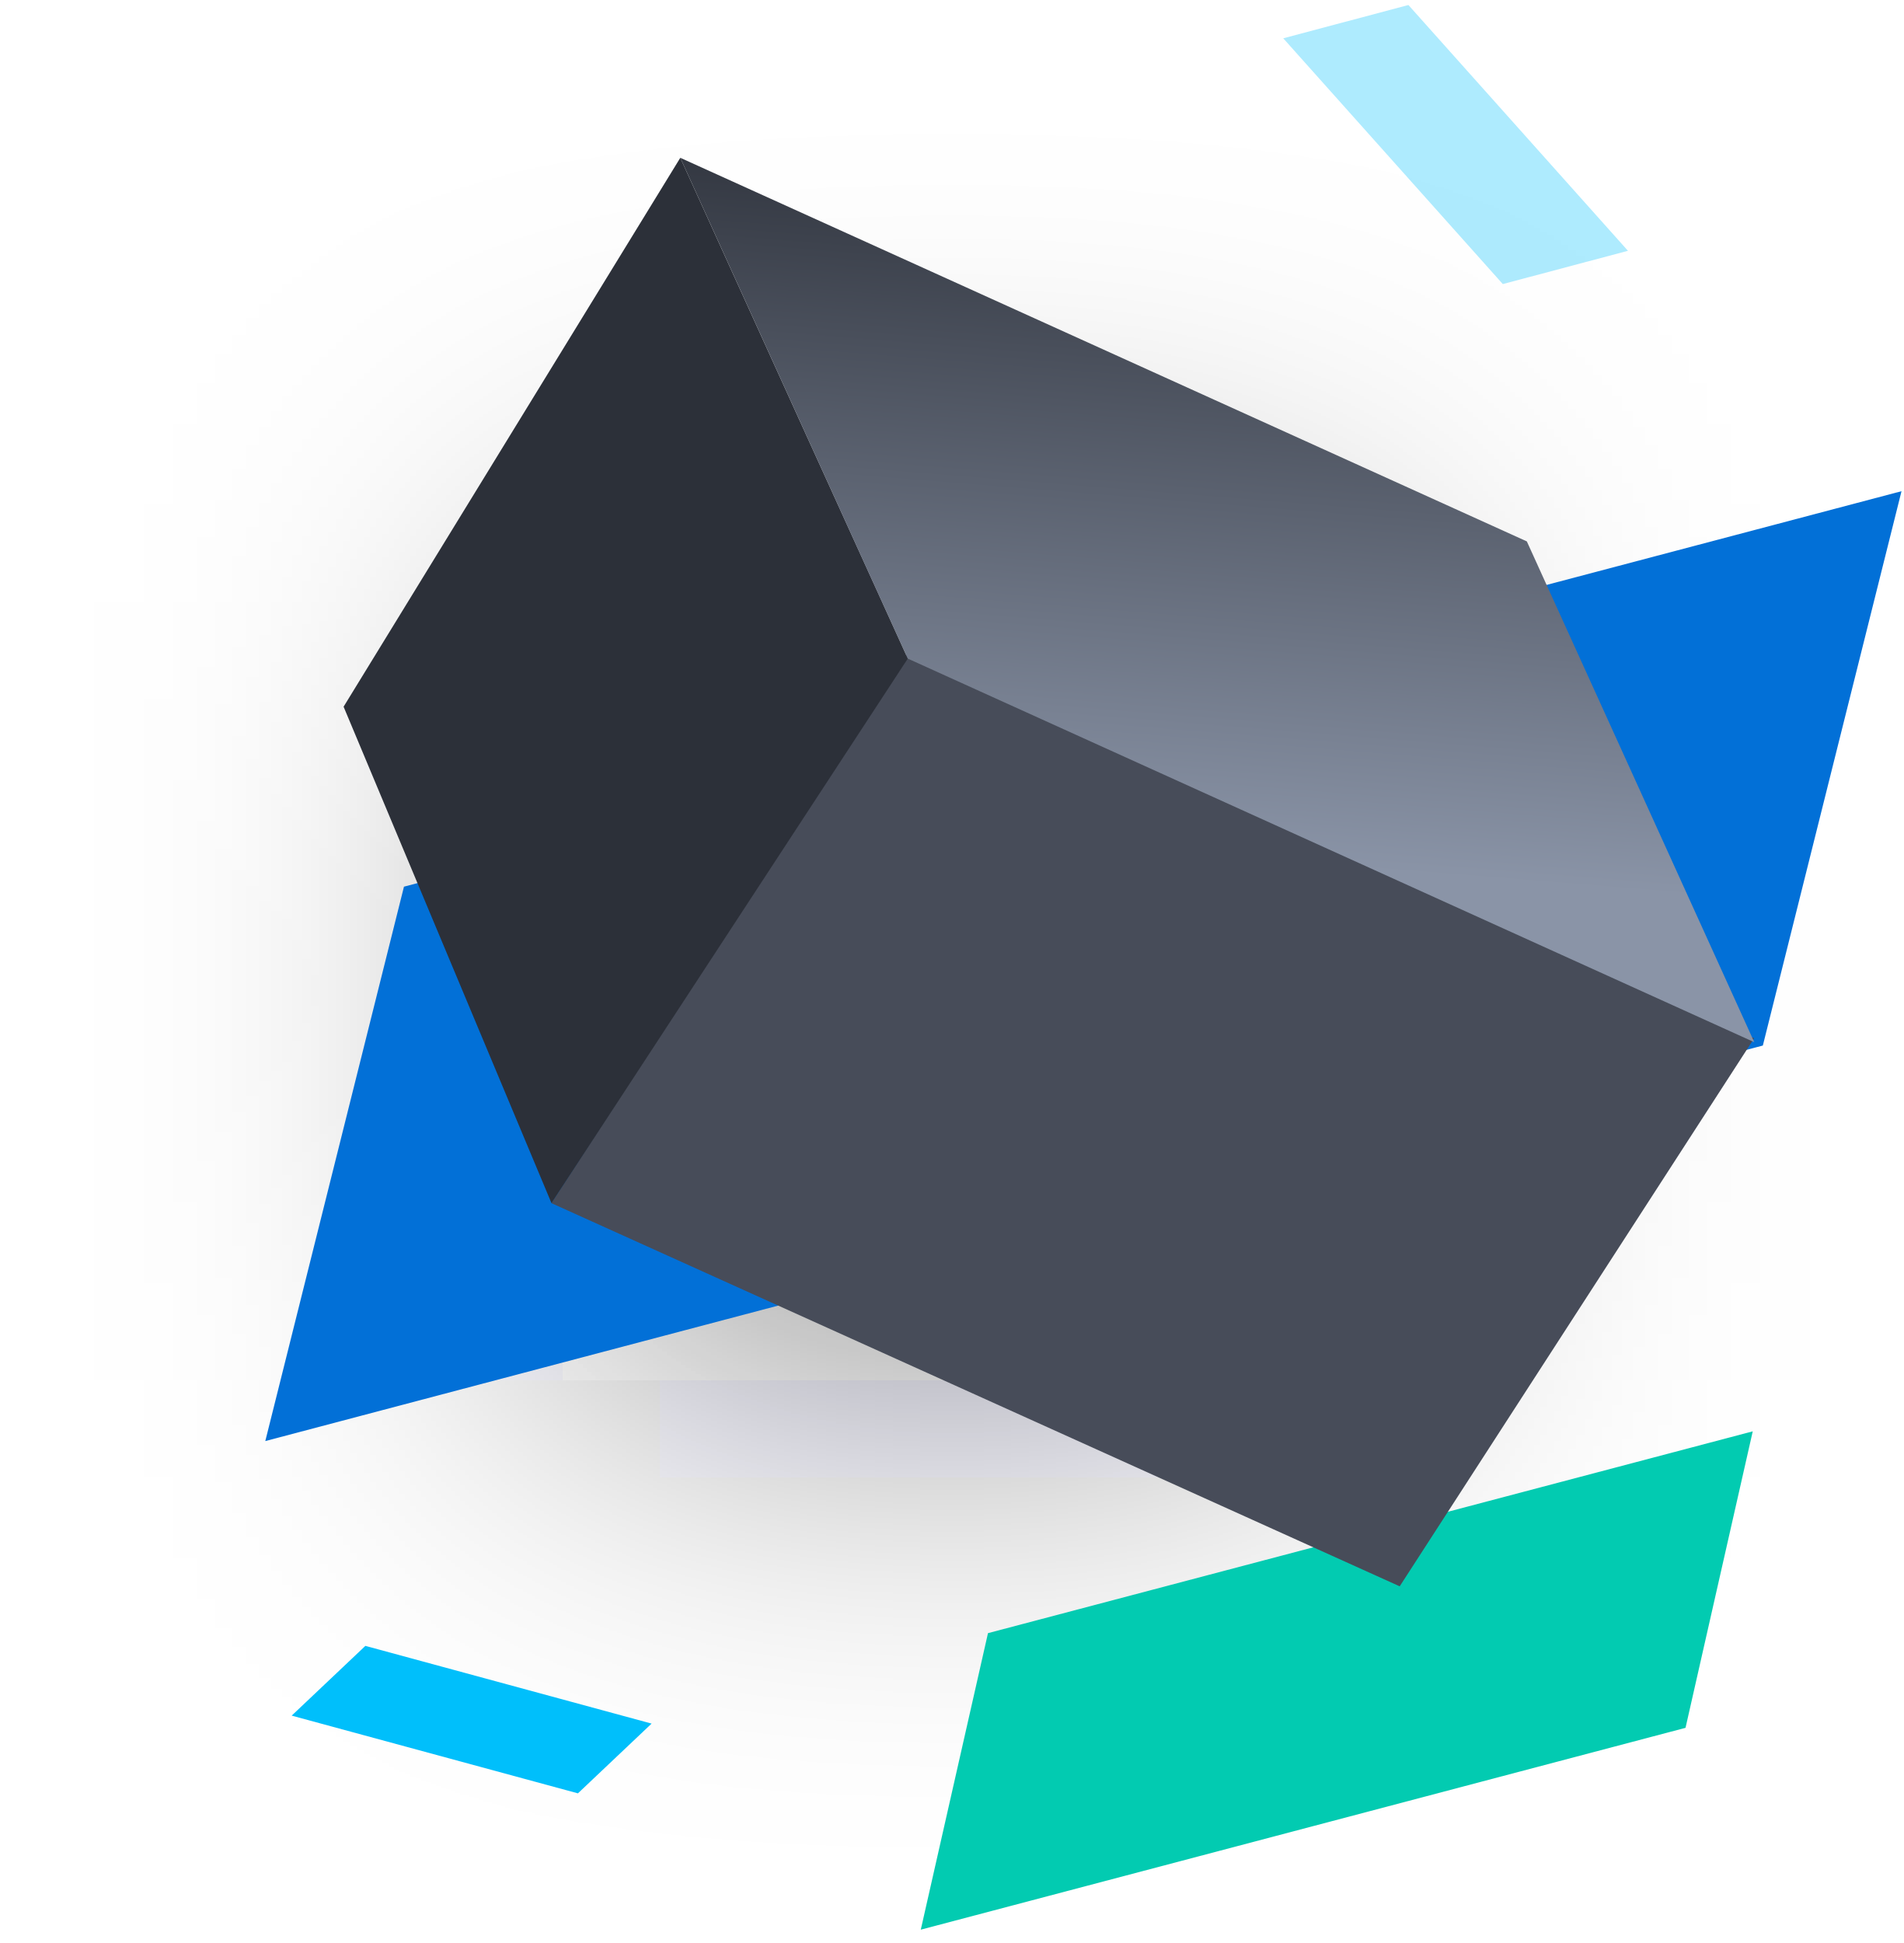
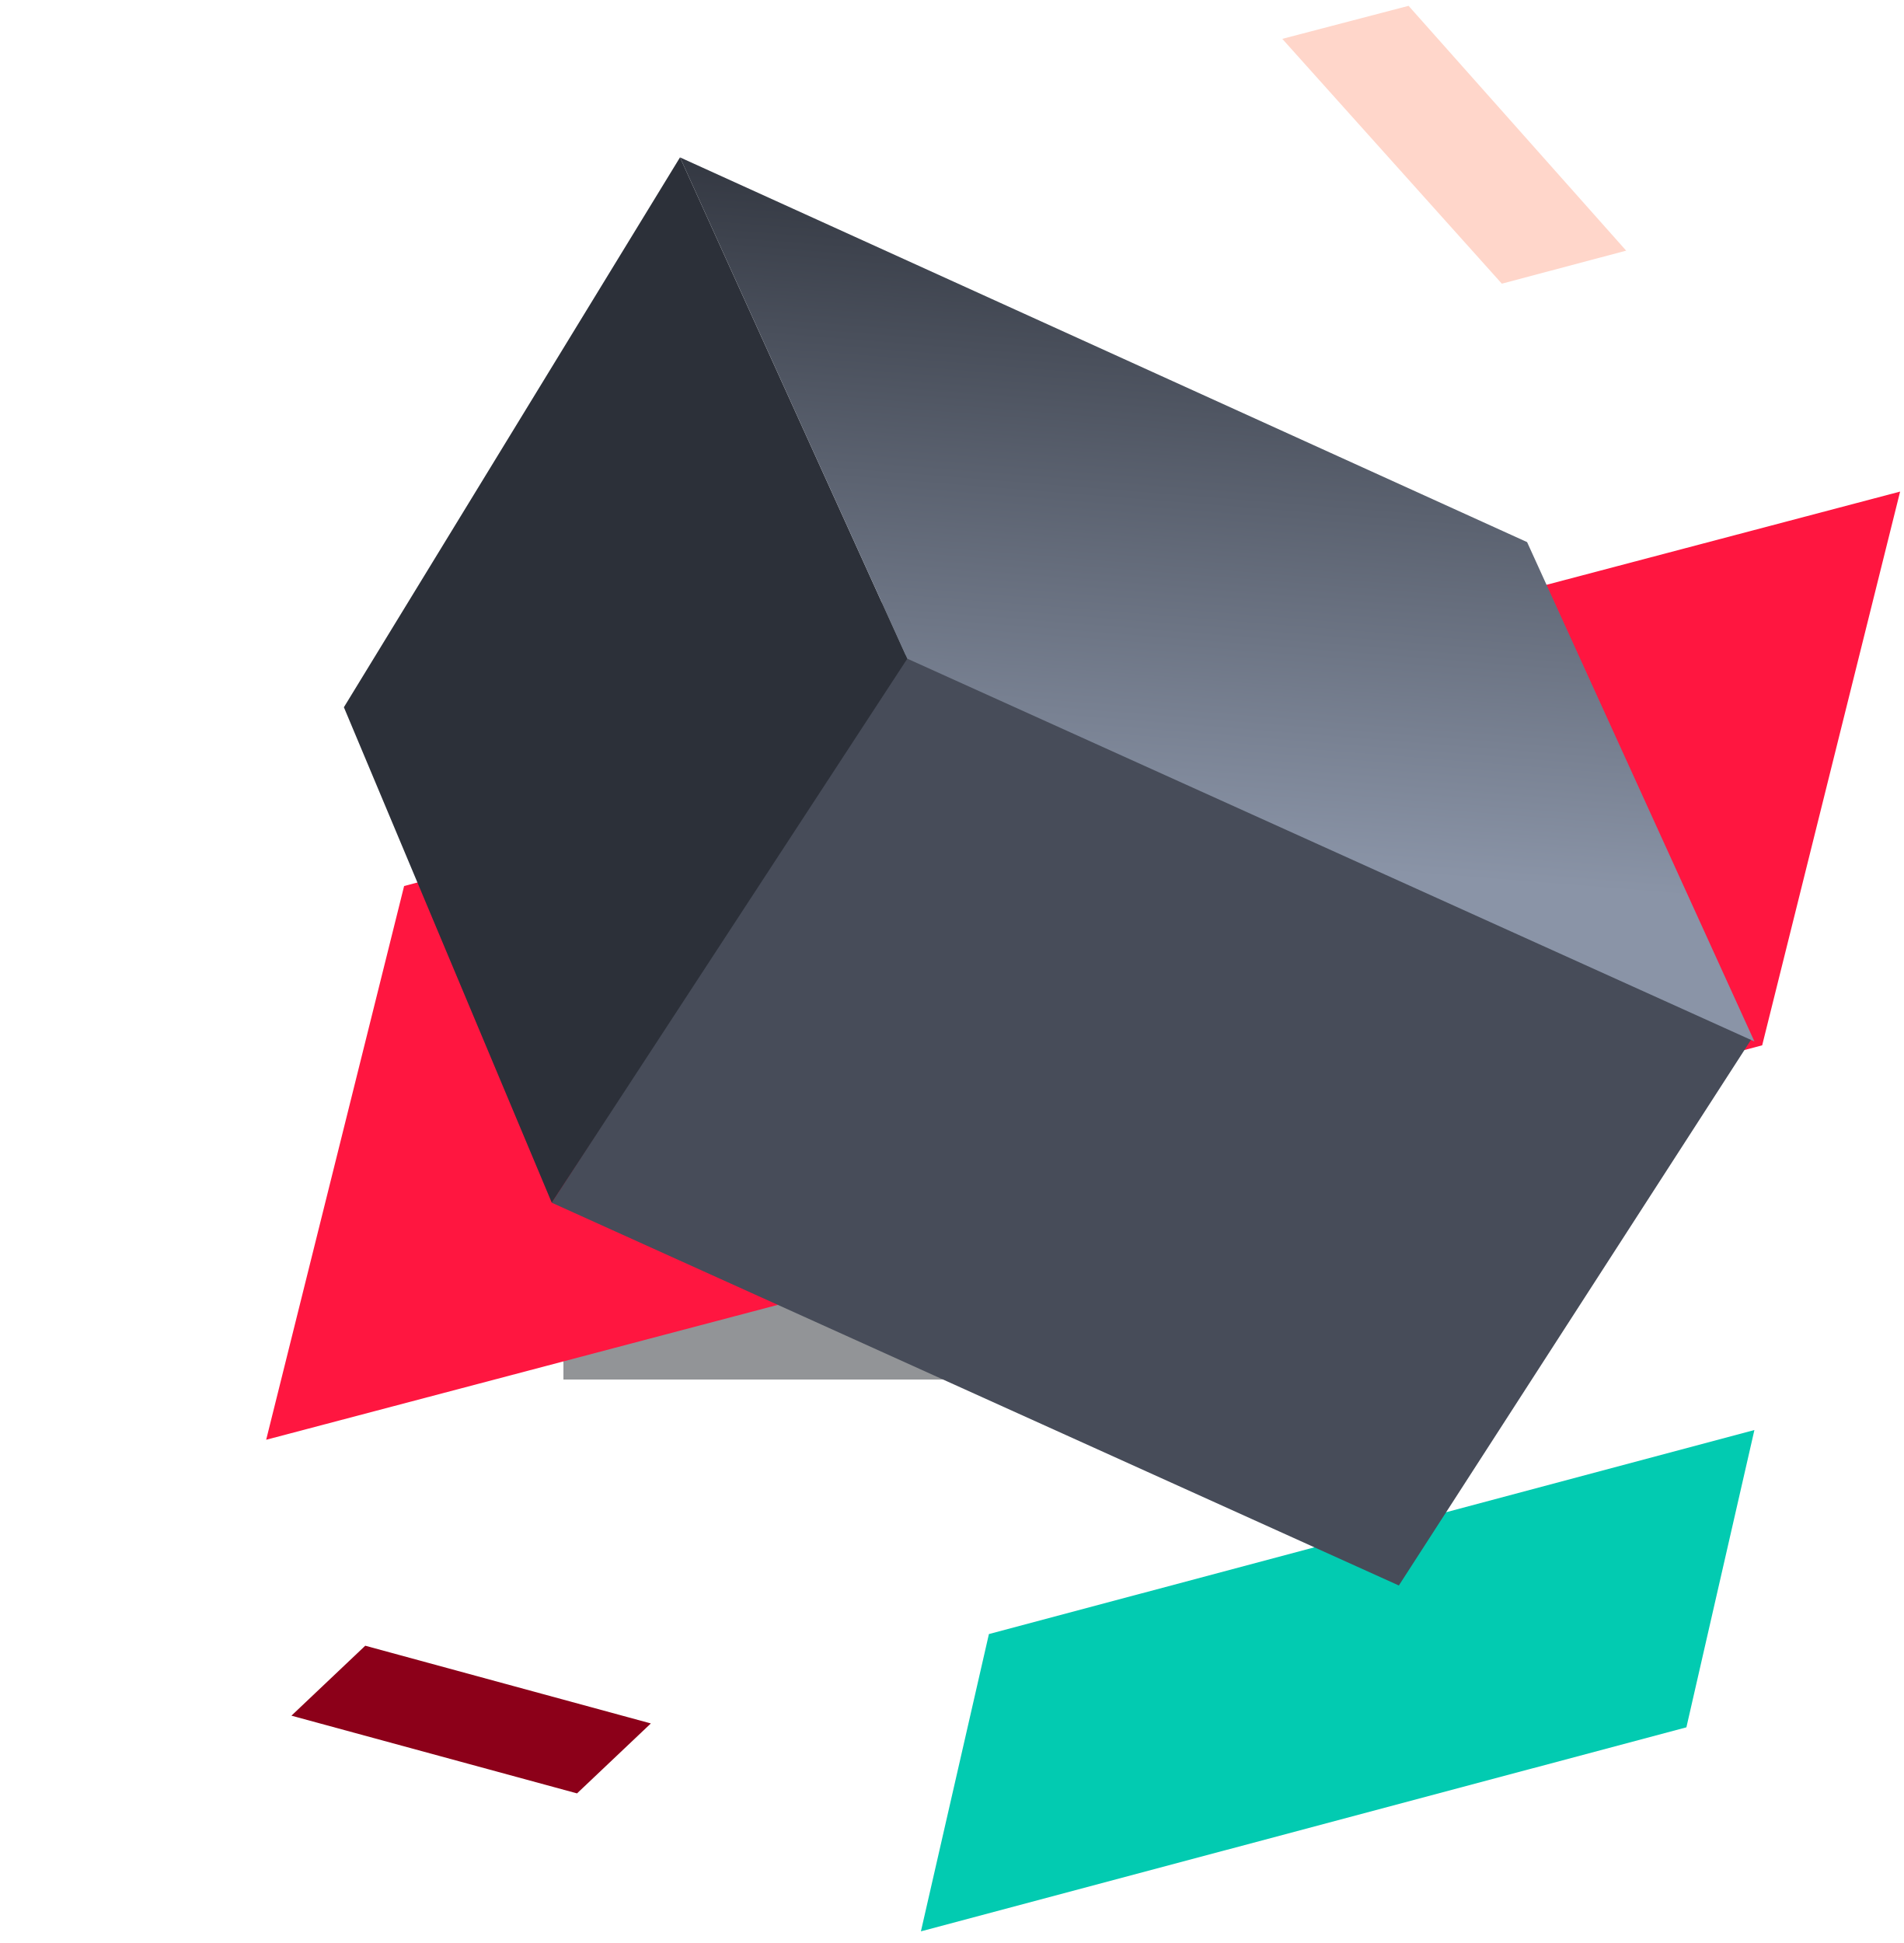
- <svg xmlns="http://www.w3.org/2000/svg" width="98" height="100">
-   <defs>
-     <filter x="-90%" y="-90%" width="280%" height="280%" filterUnits="objectBoundingBox" id="a">
-       <feGaussianBlur stdDeviation="12" in="SourceGraphic" />
-     </filter>
-     <linearGradient x1="7.786%" y1="0%" x2="90.938%" y2="49.407%" id="b">
-       <stop stop-color="#2C3039" offset="0%" />
-       <stop stop-color="#8A94A7" offset="100%" />
-     </linearGradient>
-   </defs>
-   <g fill="none" fill-rule="evenodd">
-     <path fill-opacity=".48" fill="#1D2026" filter="url(#a)" d="M38 48h40v40H38z" transform="translate(-9 -17)" />
-     <path fill="#02CBB1" d="M86.755 88.926l3.46-15.26-39.363 10.387-3.459 15.261z" />
-     <path fill="#0270D7" d="M90.735 53.81l7.137-28.53-77.08 20.354-7.137 28.533z" />
-     <path fill-opacity=".32" fill="#00BFFB" d="M77.35 14.62l6.442-1.712-11.3-12.65-6.443 1.713z" />
-     <path fill="#474C59" d="M46.63 33.718L28.384 61.923l43.659 19.72 18.244-28.206z" />
-     <path fill="#00BFFB" d="M29.746 92.298l3.792-3.59-14.732-4-3.793 3.59z" />
-     <path fill="#2C3039" fill-rule="nonzero" d="M17.685 36.372l10.7 25.55 18.339-28.026L35.015 8.122z" />
-     <path fill="url(#b)" fill-rule="nonzero" d="M49.401 21.254L1.988 27.601l23.588 15.653 47.412-6.346z" transform="rotate(32 52.468 75.451)" />
-   </g>
+ <svg xmlns="http://www.w3.org/2000/svg" version="1.1" id="Layer_1" x="0px" y="0px" viewBox="0 0 98 100" style="enable-background:new 0 0 98 100;" xml:space="preserve">
+   <style type="text/css">
+ 	.st0{fill-rule:evenodd;clip-rule:evenodd;fill:#1D2026;fill-opacity:0.48;}
+ 	.st1{fill-rule:evenodd;clip-rule:evenodd;fill:#02CBB1;}
+ 	.st2{fill-rule:evenodd;clip-rule:evenodd;fill:#FF1640;}
+ 	.st3{fill-rule:evenodd;clip-rule:evenodd;fill:#FF7E5A;fill-opacity:0.32;}
+ 	.st4{fill-rule:evenodd;clip-rule:evenodd;fill:#474C59;}
+ 	.st5{fill-rule:evenodd;clip-rule:evenodd;fill:#8C0019;}
+ 	.st6{fill:#2C3039;}
+ 	.st7{fill:url(#SVGID_1_);}
+ </style>
+   <path class="st0" d="M29,31h40v40H29V31z" />
+   <path class="st1" d="M86.8,88.9l3.5-15.3L50.9,84.1l-3.5,15.3L86.8,88.9z" />
+   <path class="st2" d="M90.7,53.8l7.1-28.5L20.8,45.6l-7.1,28.5L90.7,53.8z" />
+   <path class="st3" d="M77.3,14.6l6.4-1.7L72.5,0.3L66,2L77.3,14.6z" />
+   <path class="st4" d="M46.6,33.7L28.4,61.9L72,81.6l18.2-28.2L46.6,33.7z" />
+   <path class="st5" d="M29.7,92.3l3.8-3.6l-14.7-4L15,88.3L29.7,92.3z" />
+   <path class="st6" d="M17.7,36.4l10.7,25.5l18.3-28L35,8.1L17.7,36.4z" />
+   <linearGradient id="SVGID_1_" gradientUnits="userSpaceOnUse" x1="-202.041" y1="303.875" x2="-201.209" y2="303.382" gradientTransform="matrix(60.2114 37.6243 11.6582 -18.6571 8656.855 13276.055)">
+     <stop offset="0" style="stop-color:#2C3039" />
+     <stop offset="1" style="stop-color:#8A94A7" />
+   </linearGradient>
+   <path class="st7" d="M78.6,27.9L35,8.1l11.7,25.8l43.6,19.7L78.6,27.9z" />
</svg>
